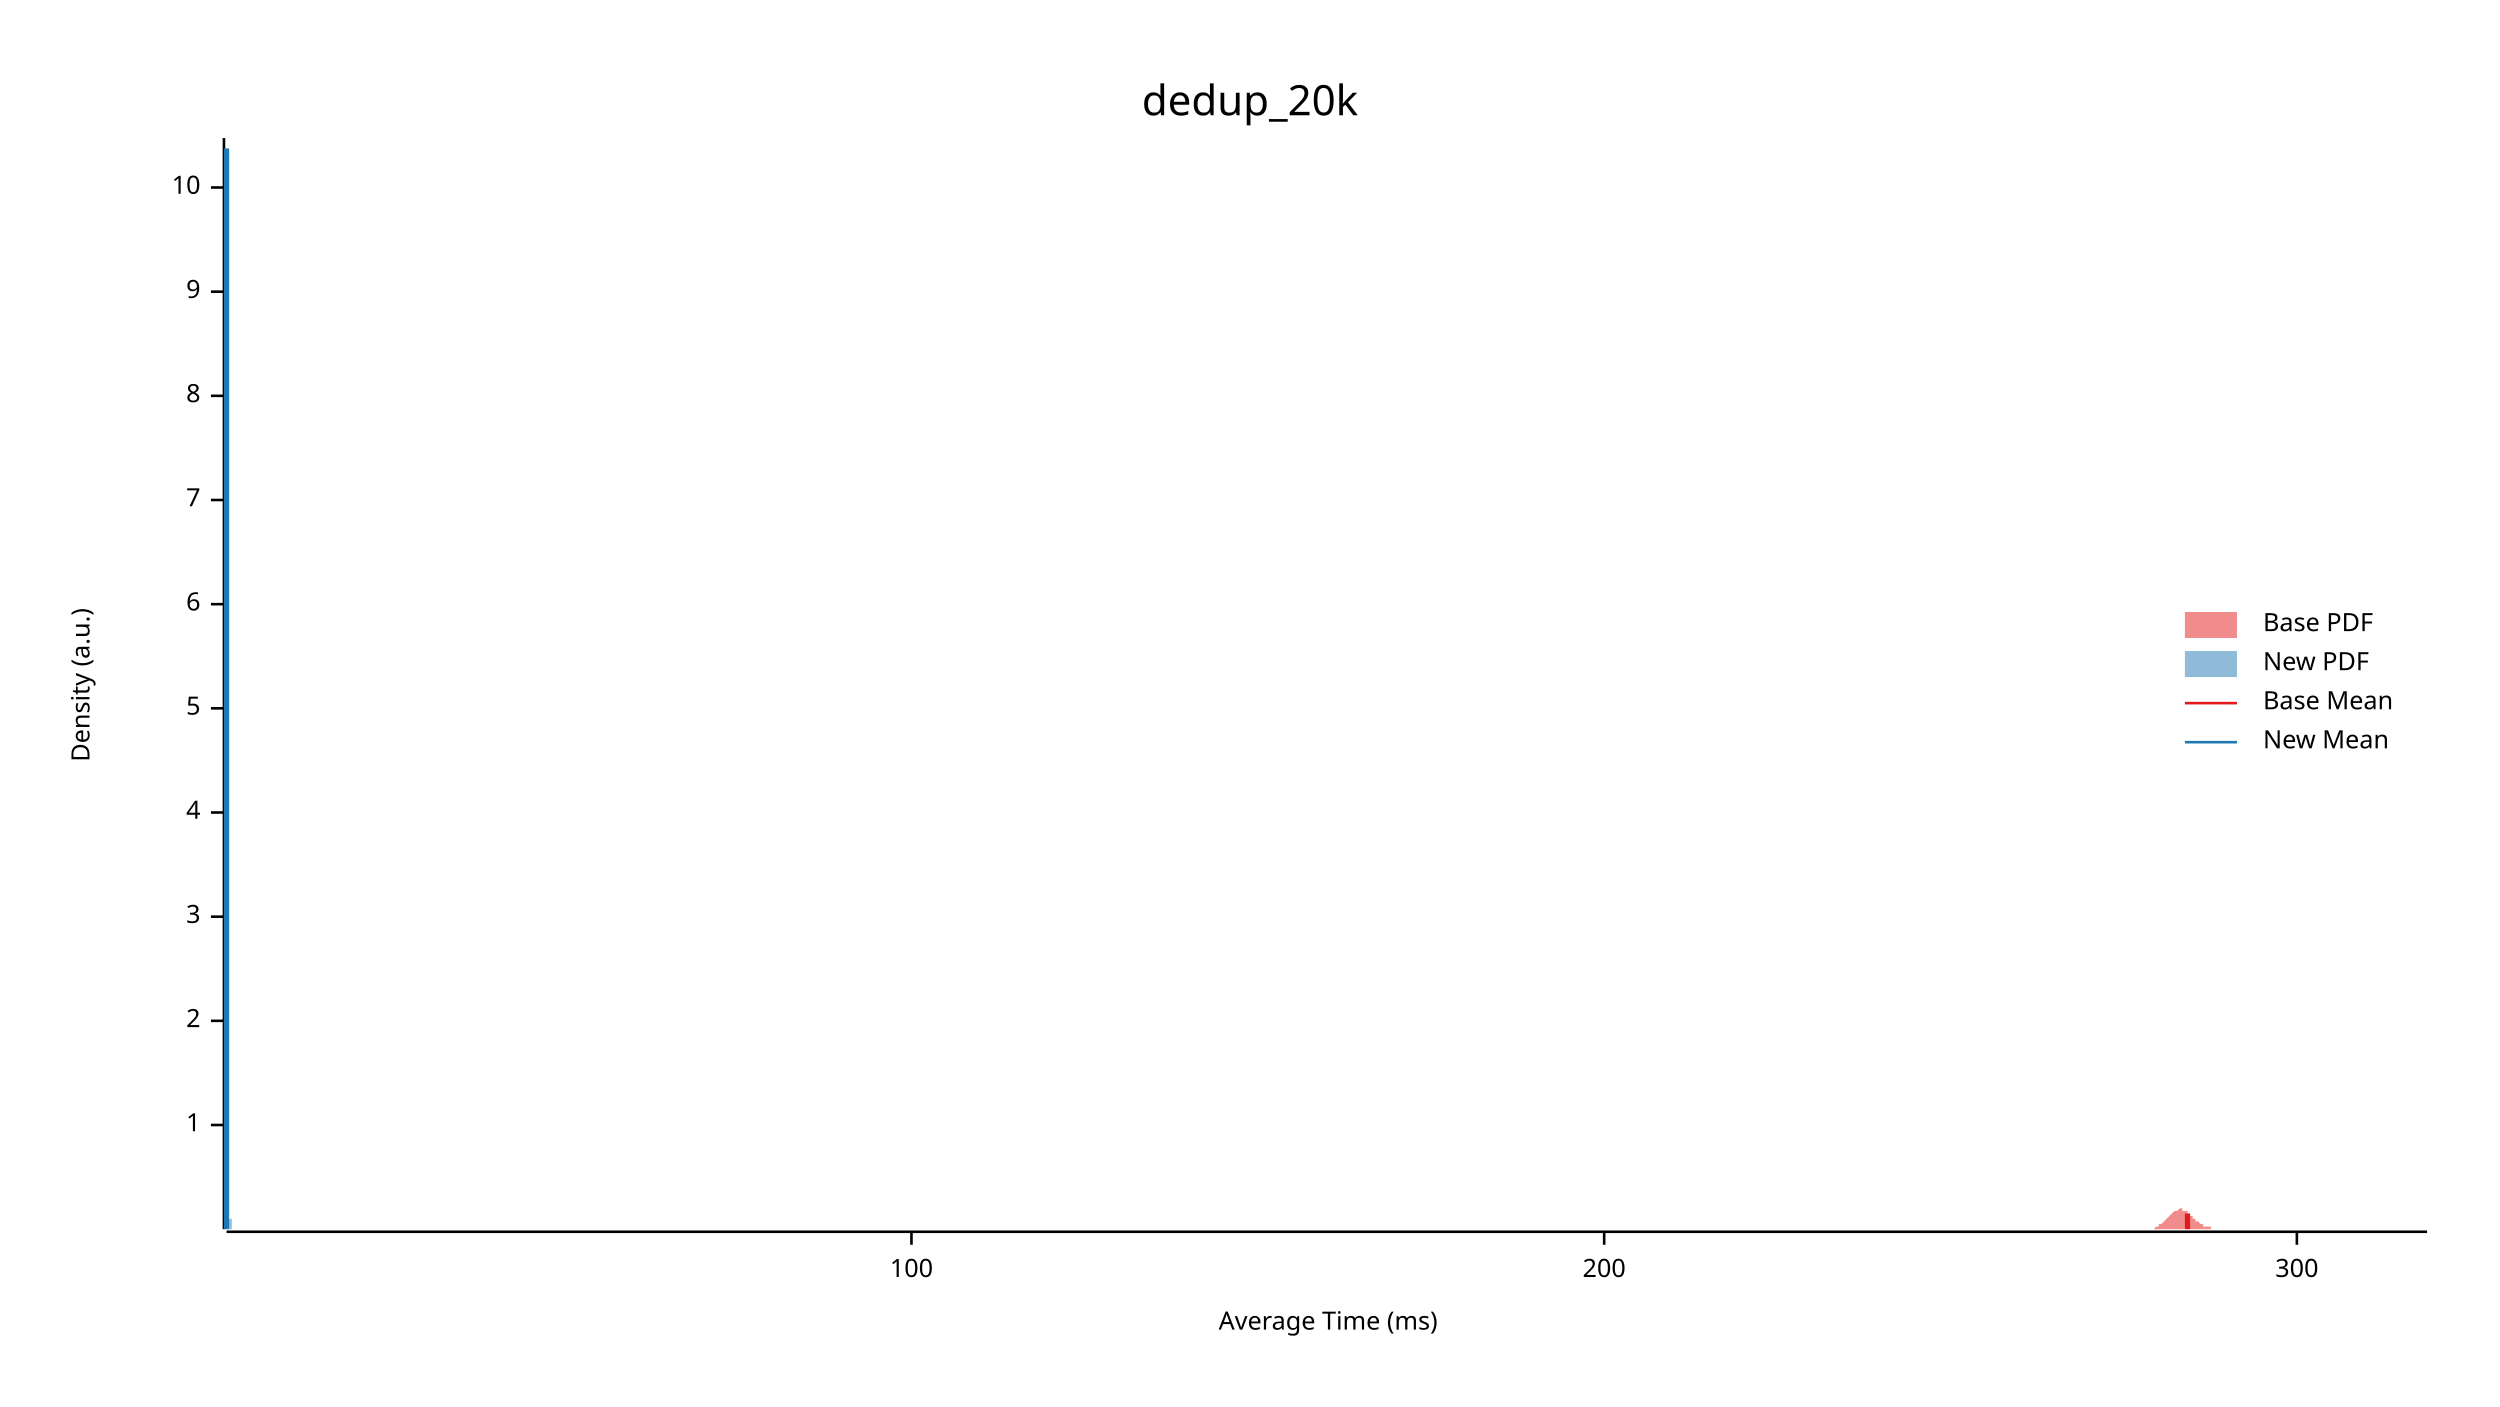
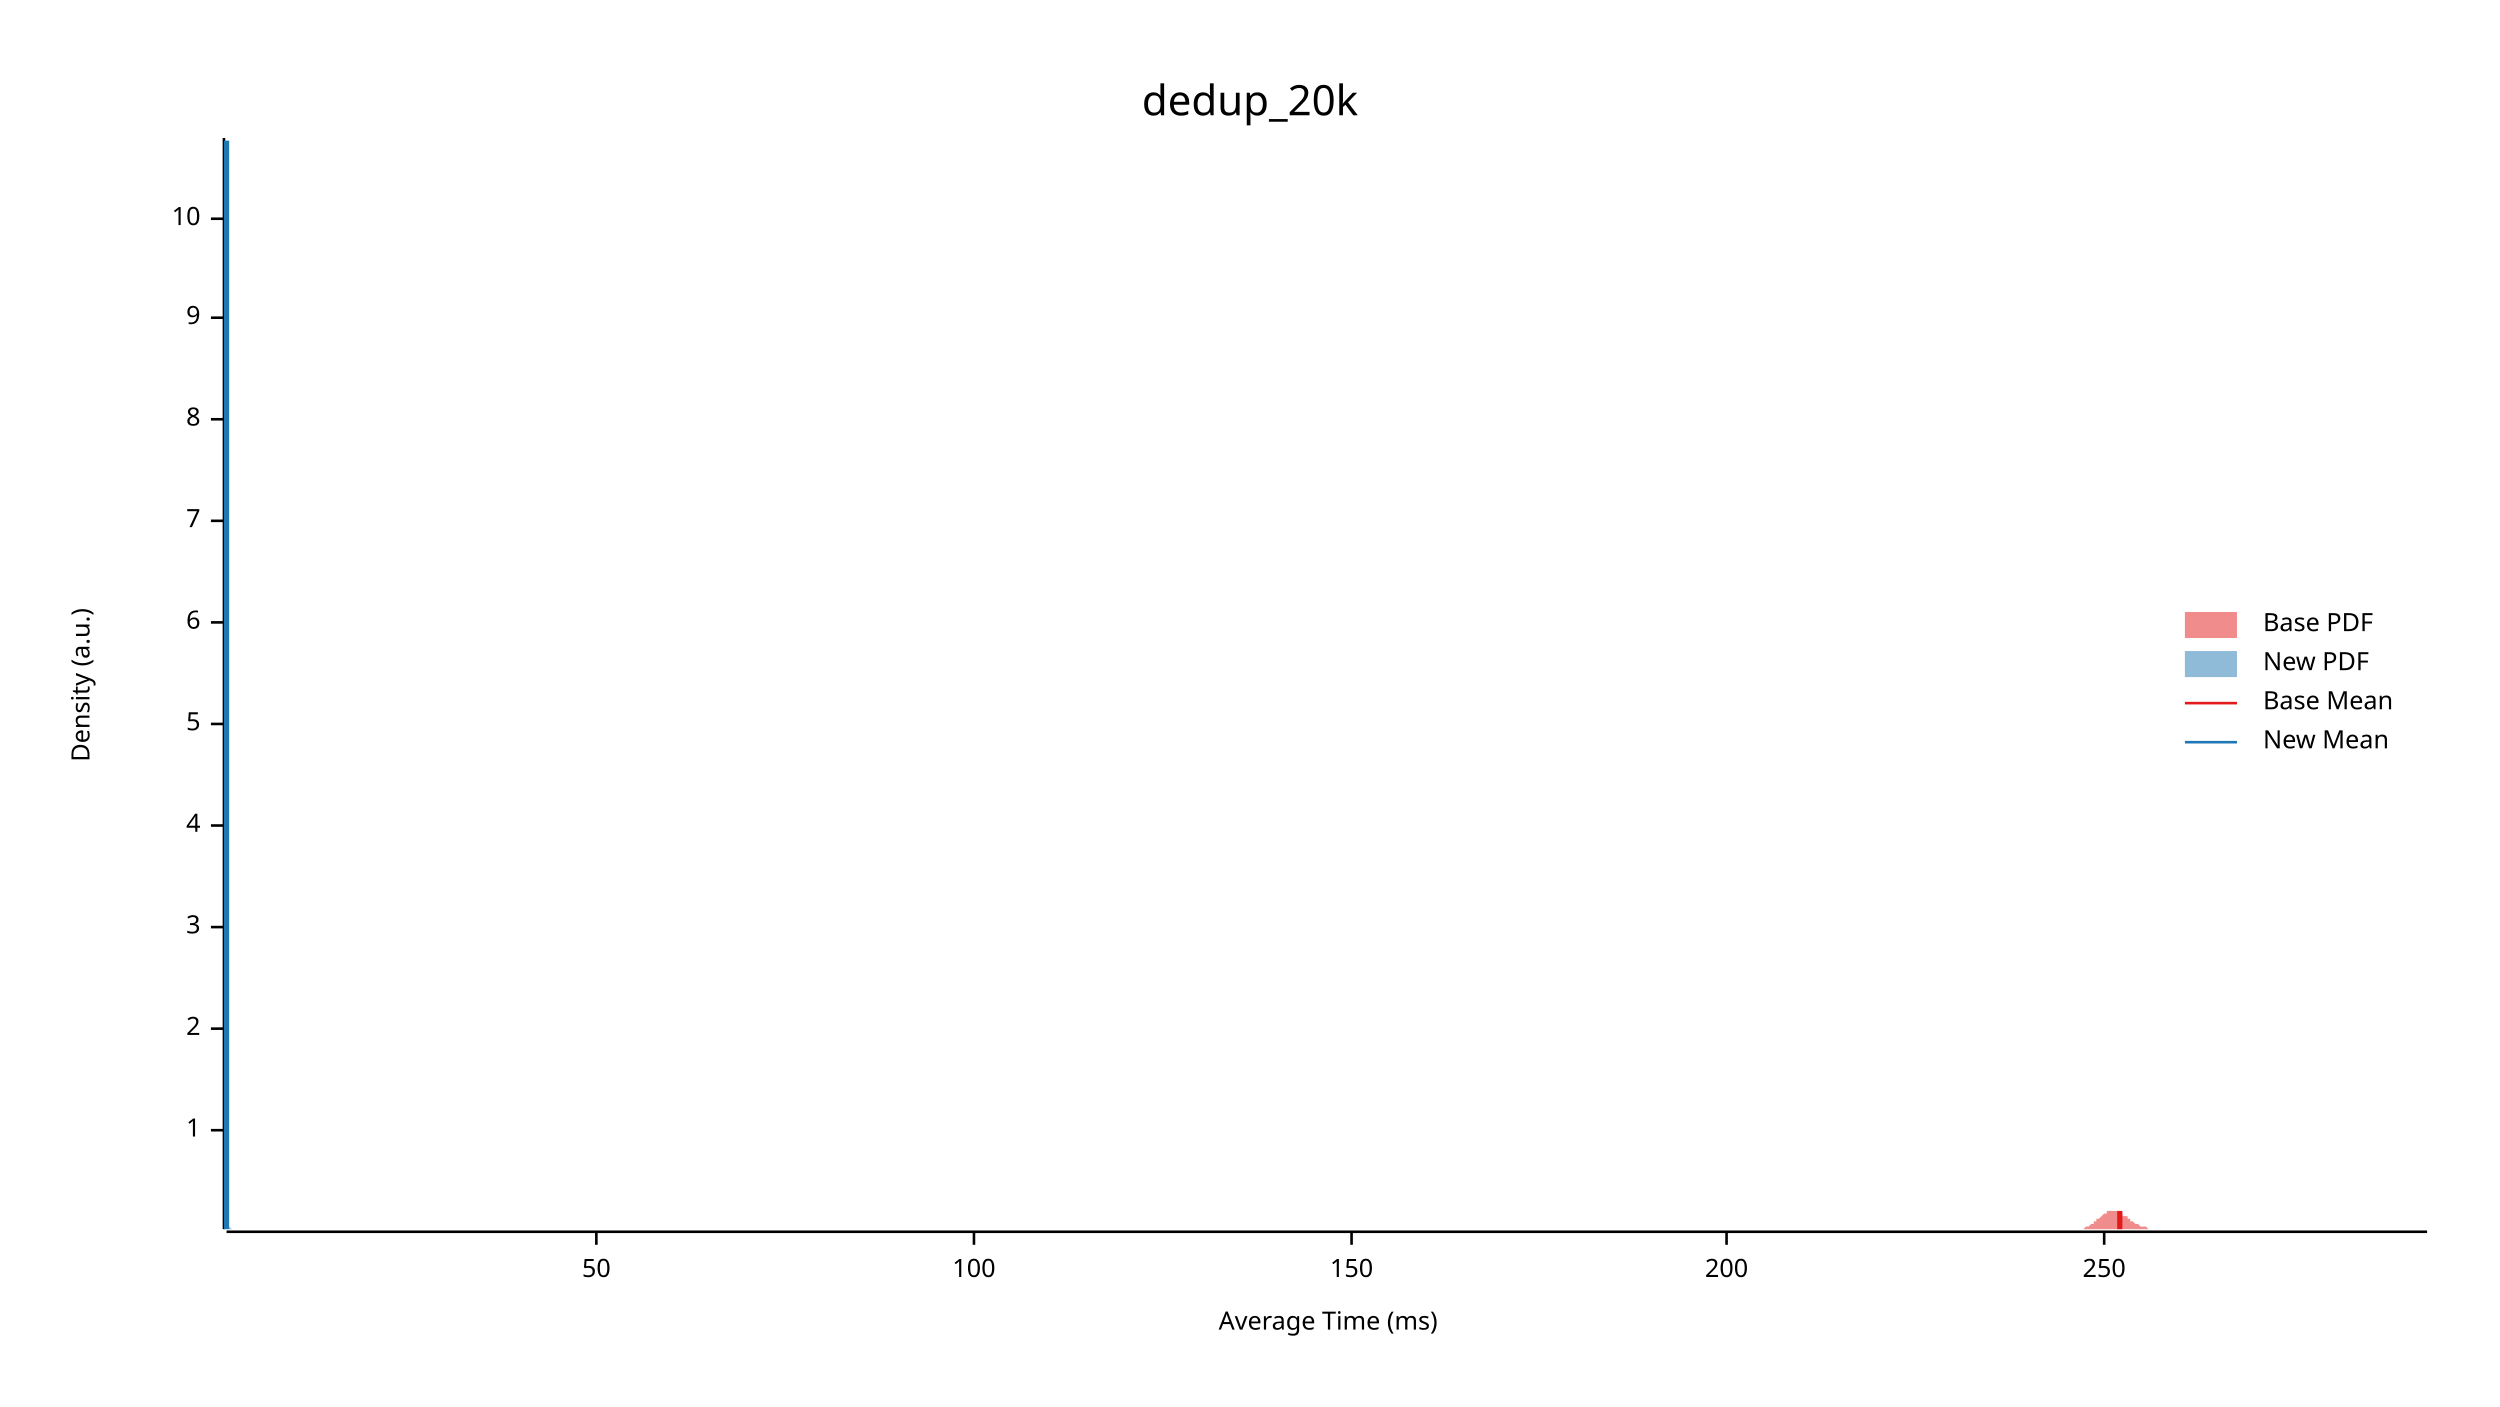
<svg xmlns="http://www.w3.org/2000/svg" width="960" height="540" viewBox="0 0 960 540">
  <text x="480" y="32" dy="0.76em" text-anchor="middle" font-family="sans-serif" font-size="16.129" opacity="1" fill="#000000">
dedup_20k
</text>
  <text x="27" y="263" dy="0.76em" text-anchor="middle" font-family="sans-serif" font-size="9.677" opacity="1" fill="#000000" transform="rotate(270, 27, 263)">
Density (a.u.)
</text>
  <text x="510" y="513" dy="-0.5ex" text-anchor="middle" font-family="sans-serif" font-size="9.677" opacity="1" fill="#000000">
Average Time (ms)
</text>
  <polyline fill="none" opacity="1" stroke="#000000" stroke-width="1" points="86,53 86,472 " />
-   <text x="77" y="432" dy="0.5ex" text-anchor="end" font-family="sans-serif" font-size="9.677" opacity="1" fill="#000000">
+   <text x="77" y="434" dy="0.5ex" text-anchor="end" font-family="sans-serif" font-size="9.677" opacity="1" fill="#000000">
1
</text>
-   <polyline fill="none" opacity="1" stroke="#000000" stroke-width="1" points="81,432 86,432 " />
-   <text x="77" y="392" dy="0.5ex" text-anchor="end" font-family="sans-serif" font-size="9.677" opacity="1" fill="#000000">
+   <polyline fill="none" opacity="1" stroke="#000000" stroke-width="1" points="81,434 86,434 " />
+   <text x="77" y="395" dy="0.5ex" text-anchor="end" font-family="sans-serif" font-size="9.677" opacity="1" fill="#000000">
2
</text>
-   <polyline fill="none" opacity="1" stroke="#000000" stroke-width="1" points="81,392 86,392 " />
-   <text x="77" y="352" dy="0.5ex" text-anchor="end" font-family="sans-serif" font-size="9.677" opacity="1" fill="#000000">
+   <polyline fill="none" opacity="1" stroke="#000000" stroke-width="1" points="81,395 86,395 " />
+   <text x="77" y="356" dy="0.5ex" text-anchor="end" font-family="sans-serif" font-size="9.677" opacity="1" fill="#000000">
3
</text>
-   <polyline fill="none" opacity="1" stroke="#000000" stroke-width="1" points="81,352 86,352 " />
-   <text x="77" y="312" dy="0.5ex" text-anchor="end" font-family="sans-serif" font-size="9.677" opacity="1" fill="#000000">
+   <polyline fill="none" opacity="1" stroke="#000000" stroke-width="1" points="81,356 86,356 " />
+   <text x="77" y="317" dy="0.5ex" text-anchor="end" font-family="sans-serif" font-size="9.677" opacity="1" fill="#000000">
4
</text>
-   <polyline fill="none" opacity="1" stroke="#000000" stroke-width="1" points="81,312 86,312 " />
-   <text x="77" y="272" dy="0.5ex" text-anchor="end" font-family="sans-serif" font-size="9.677" opacity="1" fill="#000000">
+   <polyline fill="none" opacity="1" stroke="#000000" stroke-width="1" points="81,317 86,317 " />
+   <text x="77" y="278" dy="0.5ex" text-anchor="end" font-family="sans-serif" font-size="9.677" opacity="1" fill="#000000">
5
</text>
-   <polyline fill="none" opacity="1" stroke="#000000" stroke-width="1" points="81,272 86,272 " />
-   <text x="77" y="232" dy="0.5ex" text-anchor="end" font-family="sans-serif" font-size="9.677" opacity="1" fill="#000000">
+   <polyline fill="none" opacity="1" stroke="#000000" stroke-width="1" points="81,278 86,278 " />
+   <text x="77" y="239" dy="0.5ex" text-anchor="end" font-family="sans-serif" font-size="9.677" opacity="1" fill="#000000">
6
</text>
-   <polyline fill="none" opacity="1" stroke="#000000" stroke-width="1" points="81,232 86,232 " />
-   <text x="77" y="192" dy="0.5ex" text-anchor="end" font-family="sans-serif" font-size="9.677" opacity="1" fill="#000000">
+   <polyline fill="none" opacity="1" stroke="#000000" stroke-width="1" points="81,239 86,239 " />
+   <text x="77" y="200" dy="0.5ex" text-anchor="end" font-family="sans-serif" font-size="9.677" opacity="1" fill="#000000">
7
</text>
-   <polyline fill="none" opacity="1" stroke="#000000" stroke-width="1" points="81,192 86,192 " />
-   <text x="77" y="152" dy="0.5ex" text-anchor="end" font-family="sans-serif" font-size="9.677" opacity="1" fill="#000000">
+   <polyline fill="none" opacity="1" stroke="#000000" stroke-width="1" points="81,200 86,200 " />
+   <text x="77" y="161" dy="0.5ex" text-anchor="end" font-family="sans-serif" font-size="9.677" opacity="1" fill="#000000">
8
</text>
-   <polyline fill="none" opacity="1" stroke="#000000" stroke-width="1" points="81,152 86,152 " />
-   <text x="77" y="112" dy="0.5ex" text-anchor="end" font-family="sans-serif" font-size="9.677" opacity="1" fill="#000000">
+   <polyline fill="none" opacity="1" stroke="#000000" stroke-width="1" points="81,161 86,161 " />
+   <text x="77" y="122" dy="0.5ex" text-anchor="end" font-family="sans-serif" font-size="9.677" opacity="1" fill="#000000">
9
</text>
-   <polyline fill="none" opacity="1" stroke="#000000" stroke-width="1" points="81,112 86,112 " />
-   <text x="77" y="72" dy="0.5ex" text-anchor="end" font-family="sans-serif" font-size="9.677" opacity="1" fill="#000000">
+   <polyline fill="none" opacity="1" stroke="#000000" stroke-width="1" points="81,122 86,122 " />
+   <text x="77" y="84" dy="0.5ex" text-anchor="end" font-family="sans-serif" font-size="9.677" opacity="1" fill="#000000">
10
</text>
-   <polyline fill="none" opacity="1" stroke="#000000" stroke-width="1" points="81,72 86,72 " />
+   <polyline fill="none" opacity="1" stroke="#000000" stroke-width="1" points="81,84 86,84 " />
  <polyline fill="none" opacity="1" stroke="#000000" stroke-width="1" points="87,473 932,473 " />
-   <text x="350" y="483" dy="0.76em" text-anchor="middle" font-family="sans-serif" font-size="9.677" opacity="1" fill="#000000">
+   <text x="229" y="483" dy="0.76em" text-anchor="middle" font-family="sans-serif" font-size="9.677" opacity="1" fill="#000000">
+ 50
+ </text>
+   <polyline fill="none" opacity="1" stroke="#000000" stroke-width="1" points="229,473 229,478 " />
+   <text x="374" y="483" dy="0.76em" text-anchor="middle" font-family="sans-serif" font-size="9.677" opacity="1" fill="#000000">
100
</text>
-   <polyline fill="none" opacity="1" stroke="#000000" stroke-width="1" points="350,473 350,478 " />
-   <text x="616" y="483" dy="0.76em" text-anchor="middle" font-family="sans-serif" font-size="9.677" opacity="1" fill="#000000">
+   <polyline fill="none" opacity="1" stroke="#000000" stroke-width="1" points="374,473 374,478 " />
+   <text x="519" y="483" dy="0.76em" text-anchor="middle" font-family="sans-serif" font-size="9.677" opacity="1" fill="#000000">
+ 150
+ </text>
+   <polyline fill="none" opacity="1" stroke="#000000" stroke-width="1" points="519,473 519,478 " />
+   <text x="663" y="483" dy="0.76em" text-anchor="middle" font-family="sans-serif" font-size="9.677" opacity="1" fill="#000000">
200
</text>
-   <polyline fill="none" opacity="1" stroke="#000000" stroke-width="1" points="616,473 616,478 " />
-   <text x="882" y="483" dy="0.76em" text-anchor="middle" font-family="sans-serif" font-size="9.677" opacity="1" fill="#000000">
- 300
+   <polyline fill="none" opacity="1" stroke="#000000" stroke-width="1" points="663,473 663,478 " />
+   <text x="808" y="483" dy="0.76em" text-anchor="middle" font-family="sans-serif" font-size="9.677" opacity="1" fill="#000000">
+ 250
</text>
-   <polyline fill="none" opacity="1" stroke="#000000" stroke-width="1" points="882,473 882,478 " />
-   <polygon opacity="0.5" fill="#E31A1C" points="821,472 822,472 822,472 822,472 822,472 823,472 823,472 823,472 823,472 823,472 824,472 824,472 824,472 824,472 825,472 825,472 825,472 825,472 825,472 826,472 826,472 826,472 826,472 827,472 827,472 827,472 827,472 827,472 828,471 828,471 828,471 828,471 828,471 829,471 829,471 829,471 829,470 830,470 830,470 830,470 830,470 830,470 831,469 831,469 831,469 831,469 832,468 832,468 832,468 832,468 832,468 833,467 833,467 833,467 833,467 834,466 834,466 834,466 834,466 834,466 835,465 835,465 835,465 835,465 836,465 836,465 836,465 836,465 836,465 837,464 837,464 837,464 837,464 838,464 838,464 838,465 838,465 838,465 839,465 839,465 839,465 839,465 840,465 840,465 840,466 840,466 840,466 841,466 841,466 841,467 841,467 842,467 842,467 842,467 842,468 842,468 843,468 843,468 843,468 843,469 843,469 844,469 844,469 844,469 844,469 845,470 845,470 845,470 845,470 845,470 846,470 846,470 846,470 846,471 847,471 847,471 847,471 847,471 847,471 848,471 848,471 848,471 848,471 849,471 849,471 849,472 849,472 849,472 850,472 850,472 850,472 850,472 851,472 851,472 851,472 851,472 851,472 852,472 852,472 852,472 852,472 853,472 853,472 853,472 853,472 853,472 854,472 854,472 854,472 854,472 855,472 855,472 855,472 855,472 855,472 856,472 856,472 856,472 856,472 857,472 857,472 857,472 857,472 857,472 858,472 858,472 858,472 858,472 858,472 859,472 859,472 859,472 859,472 860,472 860,472 860,472 860,472 860,472 861,472 861,472 861,472 861,472 862,472 862,472 862,472 862,472 862,472 863,472 863,472 863,472 863,472 864,472 864,472 864,472 864,472 864,472 865,472 865,472 865,472 865,472 866,472 866,472 866,472 866,472 866,472 867,472 867,472 867,472 867,472 868,472 868,472 868,472 868,472 868,472 869,472 869,472 869,472 869,472 870,472 870,472 870,472 870,472 870,472 871,472 871,472 871,472 871,472 872,472 872,472 872,472 872,472 872,472 873,472 873,472 873,472 873,472 873,472 874,472 874,472 874,472 874,472 875,472 875,472 875,472 875,472 875,472 876,472 876,472 876,472 876,472 877,472 877,472 877,472 877,472 877,472 878,472 878,472 878,472 878,472 879,472 879,472 879,472 879,472 879,472 880,472 880,472 880,472 880,472 881,472 881,472 881,472 881,472 881,472 882,472 882,472 882,472 882,472 883,472 883,472 883,472 883,472 883,472 884,472 884,472 884,472 884,472 885,472 885,472 885,472 885,472 885,472 886,472 886,472 886,472 886,472 887,472 887,472 887,472 887,472 887,472 888,472 888,472 888,472 888,472 888,472 889,472 889,472 889,472 889,472 890,472 890,472 890,472 890,472 890,472 891,472 891,472 891,472 891,472 892,472 892,472 892,472 892,472 892,472 893,472 893,472 893,472 893,472 894,472 894,472 894,472 894,472 894,472 895,472 895,472 895,472 895,472 896,472 896,472 896,472 896,472 896,472 897,472 897,472 897,472 897,472 898,472 898,472 898,472 898,472 898,472 899,472 899,472 899,472 899,472 900,472 900,472 900,472 900,472 900,472 901,472 901,472 901,472 901,472 902,472 902,472 902,472 902,472 902,472 903,472 903,472 903,472 903,472 903,472 904,472 904,472 904,472 904,472 905,472 905,472 905,472 905,472 905,472 906,472 906,472 906,472 906,472 907,472 907,472 907,472 907,472 907,472 908,472 908,472 908,472 908,472 909,472 909,472 909,472 909,472 909,472 910,472 910,472 910,472 910,472 911,472 911,472 911,472 911,472 911,472 912,472 912,472 912,472 912,472 913,472 913,472 913,472 913,472 913,472 914,472 914,472 914,472 914,472 915,472 915,472 915,472 915,472 915,472 916,472 916,472 916,472 916,472 917,472 917,472 917,472 917,472 917,472 918,472 918,472 918,472 918,472 918,472 919,472 919,472 919,472 919,472 920,472 920,472 920,472 920,472 920,472 921,472 921,472 921,472 921,472 922,472 922,472 922,472 922,472 922,472 923,472 923,472 923,472 923,472 924,472 924,472 924,472 924,472 924,472 925,472 925,472 925,472 925,472 926,472 926,472 926,472 926,472 926,472 927,472 927,472 927,472 927,472 928,472 928,472 928,472 928,472 928,472 929,472 929,472 929,472 929,472 930,472 930,472 930,472 930,472 930,472 931,472 931,472 931,472 931,472 932,472 932,472 821,472 " />
-   <polygon opacity="0.5" fill="#1F78B4" points="87,471 87,471 87,471 87,470 87,470 87,469 87,469 87,468 87,467 87,466 87,465 87,464 87,463 87,461 87,459 87,457 87,455 87,453 87,450 87,447 87,444 87,440 87,436 87,432 87,427 87,422 87,416 87,410 87,404 87,397 87,390 87,382 87,374 87,366 87,357 87,348 87,338 87,328 87,318 87,307 87,296 87,286 87,274 87,263 87,252 87,240 87,229 87,217 87,206 87,195 87,184 87,173 87,162 87,152 87,142 87,132 87,123 87,114 87,106 87,98 87,91 87,84 87,78 87,72 87,67 87,63 87,60 87,57 87,55 87,54 87,53 87,54 87,55 87,57 87,60 87,63 87,68 87,73 87,79 87,85 87,93 87,101 87,109 87,118 87,128 87,139 87,149 87,160 87,172 87,184 87,196 87,208 87,220 87,233 87,245 87,257 87,269 87,281 87,293 87,304 87,316 87,326 87,337 87,347 87,356 87,366 87,374 87,383 87,390 87,398 87,404 87,411 87,417 87,422 87,427 87,432 87,436 87,440 87,444 87,447 87,450 87,453 87,455 87,457 87,459 87,461 87,462 87,464 87,465 87,466 87,467 87,468 87,468 87,469 87,470 87,470 87,470 87,471 87,471 87,471 87,471 87,472 87,472 87,472 87,472 87,472 87,472 87,472 87,472 87,472 87,472 87,472 87,472 87,472 87,472 87,472 87,472 87,472 87,472 87,472 87,472 87,472 87,472 87,472 87,472 87,472 87,472 87,472 87,472 87,472 87,472 87,472 87,472 87,472 87,472 87,472 87,472 87,472 87,472 87,472 87,472 87,472 87,472 87,472 87,472 87,472 87,472 87,472 87,472 87,472 87,472 87,472 87,472 87,472 87,472 87,472 87,472 87,472 87,472 87,472 87,472 87,472 87,472 87,472 87,472 87,472 87,472 87,472 87,472 87,472 87,472 87,472 87,472 87,472 87,472 87,472 87,472 87,472 88,472 88,472 88,472 88,472 88,472 88,472 88,472 88,472 88,472 88,472 88,472 88,472 88,472 88,472 88,472 88,472 88,472 88,472 88,472 88,472 88,472 88,472 88,472 88,472 88,472 88,472 88,472 88,472 88,472 88,472 88,472 88,472 88,472 88,472 88,472 88,472 88,472 88,472 88,472 88,472 88,472 88,472 88,472 88,472 88,472 88,472 88,472 88,472 88,472 88,472 88,472 88,472 88,472 88,472 88,472 88,472 88,472 88,472 88,472 88,472 88,472 88,472 88,472 88,472 88,472 88,472 88,472 88,472 88,472 88,472 88,472 88,472 88,472 88,472 88,472 88,472 88,472 88,472 88,472 88,472 88,472 88,472 88,472 88,472 88,472 88,472 88,472 88,472 88,472 88,472 88,472 88,472 88,472 88,472 88,472 88,472 88,472 88,472 88,472 88,472 88,472 88,472 88,472 88,472 88,472 88,472 88,472 88,472 88,472 88,472 88,472 88,472 88,472 88,472 88,472 88,472 88,472 88,472 88,472 88,472 88,472 88,472 88,472 88,472 88,472 88,472 88,472 88,472 88,472 88,472 88,472 88,472 88,472 88,472 88,472 88,472 88,472 88,472 88,472 88,472 88,472 88,472 88,472 88,472 88,472 88,472 88,472 88,472 88,472 88,472 88,472 88,472 88,472 88,472 88,472 88,472 88,472 88,472 88,472 88,472 88,472 88,472 88,472 88,472 88,472 88,472 88,472 88,472 88,472 88,472 88,472 88,472 88,472 88,472 88,472 88,472 88,472 88,472 88,472 88,472 88,472 88,472 88,472 88,472 88,472 88,472 88,472 88,472 88,472 88,472 88,472 88,472 88,472 88,472 88,472 88,472 88,472 88,472 88,472 88,472 88,471 88,471 88,471 88,471 88,471 88,471 88,471 88,470 88,470 88,470 88,470 88,470 88,469 88,469 88,469 88,469 88,469 88,468 89,468 89,468 89,468 89,468 89,468 89,468 89,467 89,467 89,467 89,467 89,467 89,467 89,467 89,467 89,467 89,467 89,467 89,467 89,467 89,467 89,468 89,468 89,468 89,468 89,468 89,468 89,469 89,469 89,469 89,469 89,469 89,470 89,470 89,470 89,470 89,470 89,470 89,471 89,471 89,471 89,471 89,471 89,471 89,471 89,472 89,472 89,472 89,472 89,472 89,472 89,472 89,472 89,472 89,472 89,472 89,472 89,472 89,472 89,472 89,472 89,472 89,472 89,472 89,472 89,472 87,472 " />
-   <polyline fill="none" opacity="1" stroke="#E31A1C" stroke-width="2" points="840,472 840,466 " />
-   <polyline fill="none" opacity="1" stroke="#1F78B4" stroke-width="2" points="87,472 87,57 " />
+   <polyline fill="none" opacity="1" stroke="#000000" stroke-width="1" points="808,473 808,478 " />
+   <polygon opacity="0.5" fill="#E31A1C" points="793,472 794,472 794,472 794,472 794,472 795,472 795,472 795,472 795,472 796,472 796,472 796,472 797,472 797,472 797,472 797,472 798,472 798,472 798,472 799,472 799,472 799,472 799,472 800,472 800,472 800,472 800,472 801,471 801,471 801,471 802,471 802,471 802,471 802,471 803,470 803,470 803,470 804,470 804,470 804,470 804,469 805,469 805,469 805,469 805,468 806,468 806,468 806,468 807,467 807,467 807,467 807,467 808,466 808,466 808,466 809,466 809,466 809,466 809,465 810,465 810,465 810,465 810,465 811,465 811,465 811,465 812,465 812,465 812,465 812,465 813,465 813,465 813,465 813,465 814,465 814,466 814,466 815,466 815,466 815,466 815,467 816,467 816,467 816,467 817,467 817,468 817,468 817,468 818,468 818,468 818,469 818,469 819,469 819,469 819,469 820,470 820,470 820,470 820,470 821,470 821,470 821,470 822,471 822,471 822,471 822,471 823,471 823,471 823,471 823,471 824,471 824,471 824,471 825,472 825,472 825,472 825,472 826,472 826,472 826,472 827,472 827,472 827,472 827,472 828,472 828,472 828,472 828,472 829,472 829,472 829,472 830,472 830,472 830,472 830,472 831,472 831,472 831,472 831,472 832,472 832,472 832,472 833,472 833,472 833,472 833,472 834,472 834,472 834,472 835,472 835,472 835,472 835,472 836,472 836,472 836,472 836,472 837,472 837,472 837,472 838,472 838,472 838,472 838,472 839,472 839,472 839,472 840,472 840,472 840,472 840,472 841,472 841,472 841,472 841,472 842,472 842,472 842,472 843,472 843,472 843,472 843,472 844,472 844,472 844,472 845,472 845,472 845,472 845,472 846,472 846,472 846,472 846,472 847,472 847,472 847,472 848,472 848,472 848,472 848,472 849,472 849,472 849,472 850,472 850,472 850,472 850,472 851,472 851,472 851,472 851,472 852,472 852,472 852,472 853,472 853,472 853,472 853,472 854,472 854,472 854,472 854,472 855,472 855,472 855,472 856,472 856,472 856,472 856,472 857,472 857,472 857,472 858,472 858,472 858,472 858,472 859,472 859,472 859,472 859,472 860,472 860,472 860,472 861,472 861,472 861,472 861,472 862,472 862,472 862,472 863,472 863,472 863,472 863,472 864,472 864,472 864,472 864,472 865,472 865,472 865,472 866,472 866,472 866,472 866,472 867,472 867,472 867,472 868,472 868,472 868,472 868,472 869,472 869,472 869,472 869,472 870,472 870,472 870,472 871,472 871,472 871,472 871,472 872,472 872,472 872,472 872,472 873,472 873,472 873,472 874,472 874,472 874,472 874,472 875,472 875,472 875,472 876,472 876,472 876,472 876,472 877,472 877,472 877,472 877,472 878,472 878,472 878,472 879,472 879,472 879,472 879,472 880,472 880,472 880,472 881,472 881,472 881,472 881,472 882,472 882,472 882,472 882,472 883,472 883,472 883,472 884,472 884,472 884,472 884,472 885,472 885,472 885,472 886,472 886,472 886,472 886,472 887,472 887,472 887,472 887,472 888,472 888,472 888,472 889,472 889,472 889,472 889,472 890,472 890,472 890,472 891,472 891,472 891,472 891,472 892,472 892,472 892,472 892,472 893,472 893,472 893,472 894,472 894,472 894,472 894,472 895,472 895,472 895,472 895,472 896,472 896,472 896,472 897,472 897,472 897,472 897,472 898,472 898,472 898,472 899,472 899,472 899,472 899,472 900,472 900,472 900,472 900,472 901,472 901,472 901,472 902,472 902,472 902,472 902,472 903,472 903,472 903,472 904,472 904,472 904,472 904,472 905,472 905,472 905,472 905,472 906,472 906,472 906,472 907,472 907,472 907,472 907,472 908,472 908,472 908,472 909,472 909,472 909,472 909,472 910,472 910,472 910,472 910,472 911,472 911,472 911,472 912,472 912,472 912,472 912,472 913,472 913,472 913,472 913,472 914,472 914,472 914,472 915,472 915,472 915,472 915,472 916,472 916,472 916,472 917,472 917,472 917,472 917,472 918,472 918,472 918,472 918,472 919,472 919,472 919,472 920,472 920,472 920,472 920,472 921,472 921,472 921,472 922,472 922,472 922,472 922,472 923,472 923,472 923,472 923,472 924,472 924,472 924,472 925,472 925,472 925,472 925,472 926,472 926,472 926,472 927,472 927,472 927,472 927,472 928,472 928,472 928,472 928,472 929,472 929,472 929,472 930,472 930,472 930,472 930,472 931,472 931,472 931,472 932,472 932,472 793,472 " />
+   <polygon opacity="0.5" fill="#1F78B4" points="87,471 87,470 87,470 87,470 87,469 87,468 87,468 87,467 87,466 87,465 87,464 87,462 87,461 87,459 87,457 87,455 87,452 87,449 87,446 87,443 87,439 87,435 87,431 87,426 87,421 87,416 87,410 87,403 87,397 87,389 87,382 87,374 87,366 87,357 87,348 87,339 87,330 87,320 87,310 87,300 87,290 87,280 87,270 87,260 87,249 87,239 87,229 87,219 87,210 87,200 87,191 87,182 87,174 87,165 87,157 87,150 87,142 87,135 87,129 87,122 87,116 87,110 87,105 87,99 87,94 87,90 87,85 87,81 87,77 87,73 87,69 87,66 87,63 87,61 87,58 87,57 87,55 87,54 87,54 87,53 87,54 87,55 87,57 87,59 87,62 87,66 87,70 87,75 87,81 87,88 87,95 87,103 87,111 87,120 87,130 87,140 87,151 87,162 87,173 87,185 87,197 87,209 87,221 87,234 87,246 87,258 87,270 87,282 87,294 87,306 87,317 87,328 87,338 87,348 87,358 87,367 87,376 87,384 87,392 87,399 87,406 87,413 87,418 87,424 87,429 87,434 87,438 87,442 87,445 87,448 87,451 87,454 87,456 87,458 87,460 87,462 87,463 87,465 87,466 87,467 87,467 87,468 87,469 87,469 87,470 87,470 87,471 87,471 87,471 87,471 87,472 87,472 87,472 87,472 87,472 87,472 87,472 87,472 87,472 87,472 87,472 87,472 87,472 87,472 87,472 87,472 87,472 87,472 87,472 87,472 87,472 87,472 87,472 87,472 87,472 87,472 87,472 87,472 87,472 87,472 87,472 87,472 87,472 87,472 87,472 87,472 87,472 87,472 87,472 87,472 87,472 87,472 87,472 87,472 87,472 87,472 87,472 87,472 87,472 87,472 87,472 87,472 87,472 87,472 87,472 87,472 87,472 87,472 87,472 87,472 87,472 87,472 87,472 87,472 87,472 87,472 87,472 87,472 87,472 87,472 87,472 87,472 87,472 87,472 87,472 87,472 87,472 87,472 87,472 87,472 87,472 87,472 87,472 87,472 87,472 87,472 87,472 87,472 87,472 87,472 87,472 88,472 88,472 88,472 88,472 88,472 88,472 88,472 88,472 88,472 88,472 88,472 88,472 88,472 88,472 88,472 88,472 88,472 88,472 88,472 88,472 88,472 88,472 88,472 88,472 88,472 88,472 88,472 88,472 88,472 88,472 88,472 88,472 88,472 88,472 88,472 88,472 88,472 88,472 88,472 88,472 88,472 88,472 88,472 88,472 88,472 88,472 88,472 88,472 88,472 88,472 88,472 88,472 88,472 88,472 88,472 88,472 88,472 88,472 88,472 88,472 88,472 88,472 88,472 88,472 88,472 88,472 88,472 88,472 88,472 88,472 88,472 88,472 88,472 88,472 88,472 88,472 88,472 88,472 88,472 88,472 88,472 88,472 88,472 88,472 88,472 88,472 88,472 88,472 88,472 88,472 88,472 88,472 88,472 88,472 88,472 88,472 88,472 88,472 88,472 88,472 88,472 88,472 88,472 88,472 88,472 88,472 88,472 88,472 88,472 88,472 88,472 88,472 88,472 88,472 88,472 88,472 88,472 88,472 88,472 88,472 88,472 88,472 88,472 88,472 88,472 88,472 88,472 88,472 88,472 88,472 88,472 88,472 88,472 88,472 88,472 88,472 88,472 88,472 88,472 88,472 88,472 88,472 88,472 88,472 88,472 88,472 88,472 88,472 88,472 88,472 88,472 88,472 88,472 88,472 88,472 88,472 88,472 88,472 88,472 88,472 88,472 88,472 88,472 88,472 88,472 88,472 88,472 88,472 88,472 88,472 88,472 88,472 88,472 88,472 88,471 88,471 88,471 88,471 88,471 88,471 88,471 88,470 88,470 88,470 88,470 88,470 88,469 88,469 88,469 88,469 88,469 88,468 88,468 88,468 88,468 88,467 88,467 88,467 88,467 88,467 88,467 88,467 88,466 88,466 88,466 88,466 88,466 88,466 88,466 88,466 88,466 88,466 88,467 88,467 88,467 88,467 88,467 88,467 88,467 88,468 88,468 88,468 88,468 88,469 88,469 88,469 88,469 88,469 88,470 88,470 88,470 88,470 88,470 88,471 88,471 88,471 88,471 88,471 88,471 88,471 89,472 89,472 89,472 89,472 89,472 89,472 89,472 89,472 89,472 89,472 89,472 89,472 89,472 89,472 89,472 89,472 89,472 89,472 89,472 89,472 87,472 " />
+   <polyline fill="none" opacity="1" stroke="#E31A1C" stroke-width="2" points="814,472 814,465 " />
+   <polyline fill="none" opacity="1" stroke="#1F78B4" stroke-width="2" points="87,472 87,54 " />
  <text x="869" y="235" dy="0.76em" text-anchor="start" font-family="sans-serif" font-size="9.677" opacity="1" fill="#000000">
Base PDF
</text>
  <text x="869" y="250" dy="0.76em" text-anchor="start" font-family="sans-serif" font-size="9.677" opacity="1" fill="#000000">
New PDF
</text>
  <text x="869" y="265" dy="0.76em" text-anchor="start" font-family="sans-serif" font-size="9.677" opacity="1" fill="#000000">
Base Mean
</text>
  <text x="869" y="280" dy="0.76em" text-anchor="start" font-family="sans-serif" font-size="9.677" opacity="1" fill="#000000">
New Mean
</text>
  <rect x="839" y="235" width="20" height="10" opacity="0.5" fill="#E31A1C" stroke="none" />
  <rect x="839" y="250" width="20" height="10" opacity="0.5" fill="#1F78B4" stroke="none" />
  <polyline fill="none" opacity="1" stroke="#E31A1C" stroke-width="1" points="839,270 859,270 " />
  <polyline fill="none" opacity="1" stroke="#1F78B4" stroke-width="1" points="839,285 859,285 " />
</svg>
